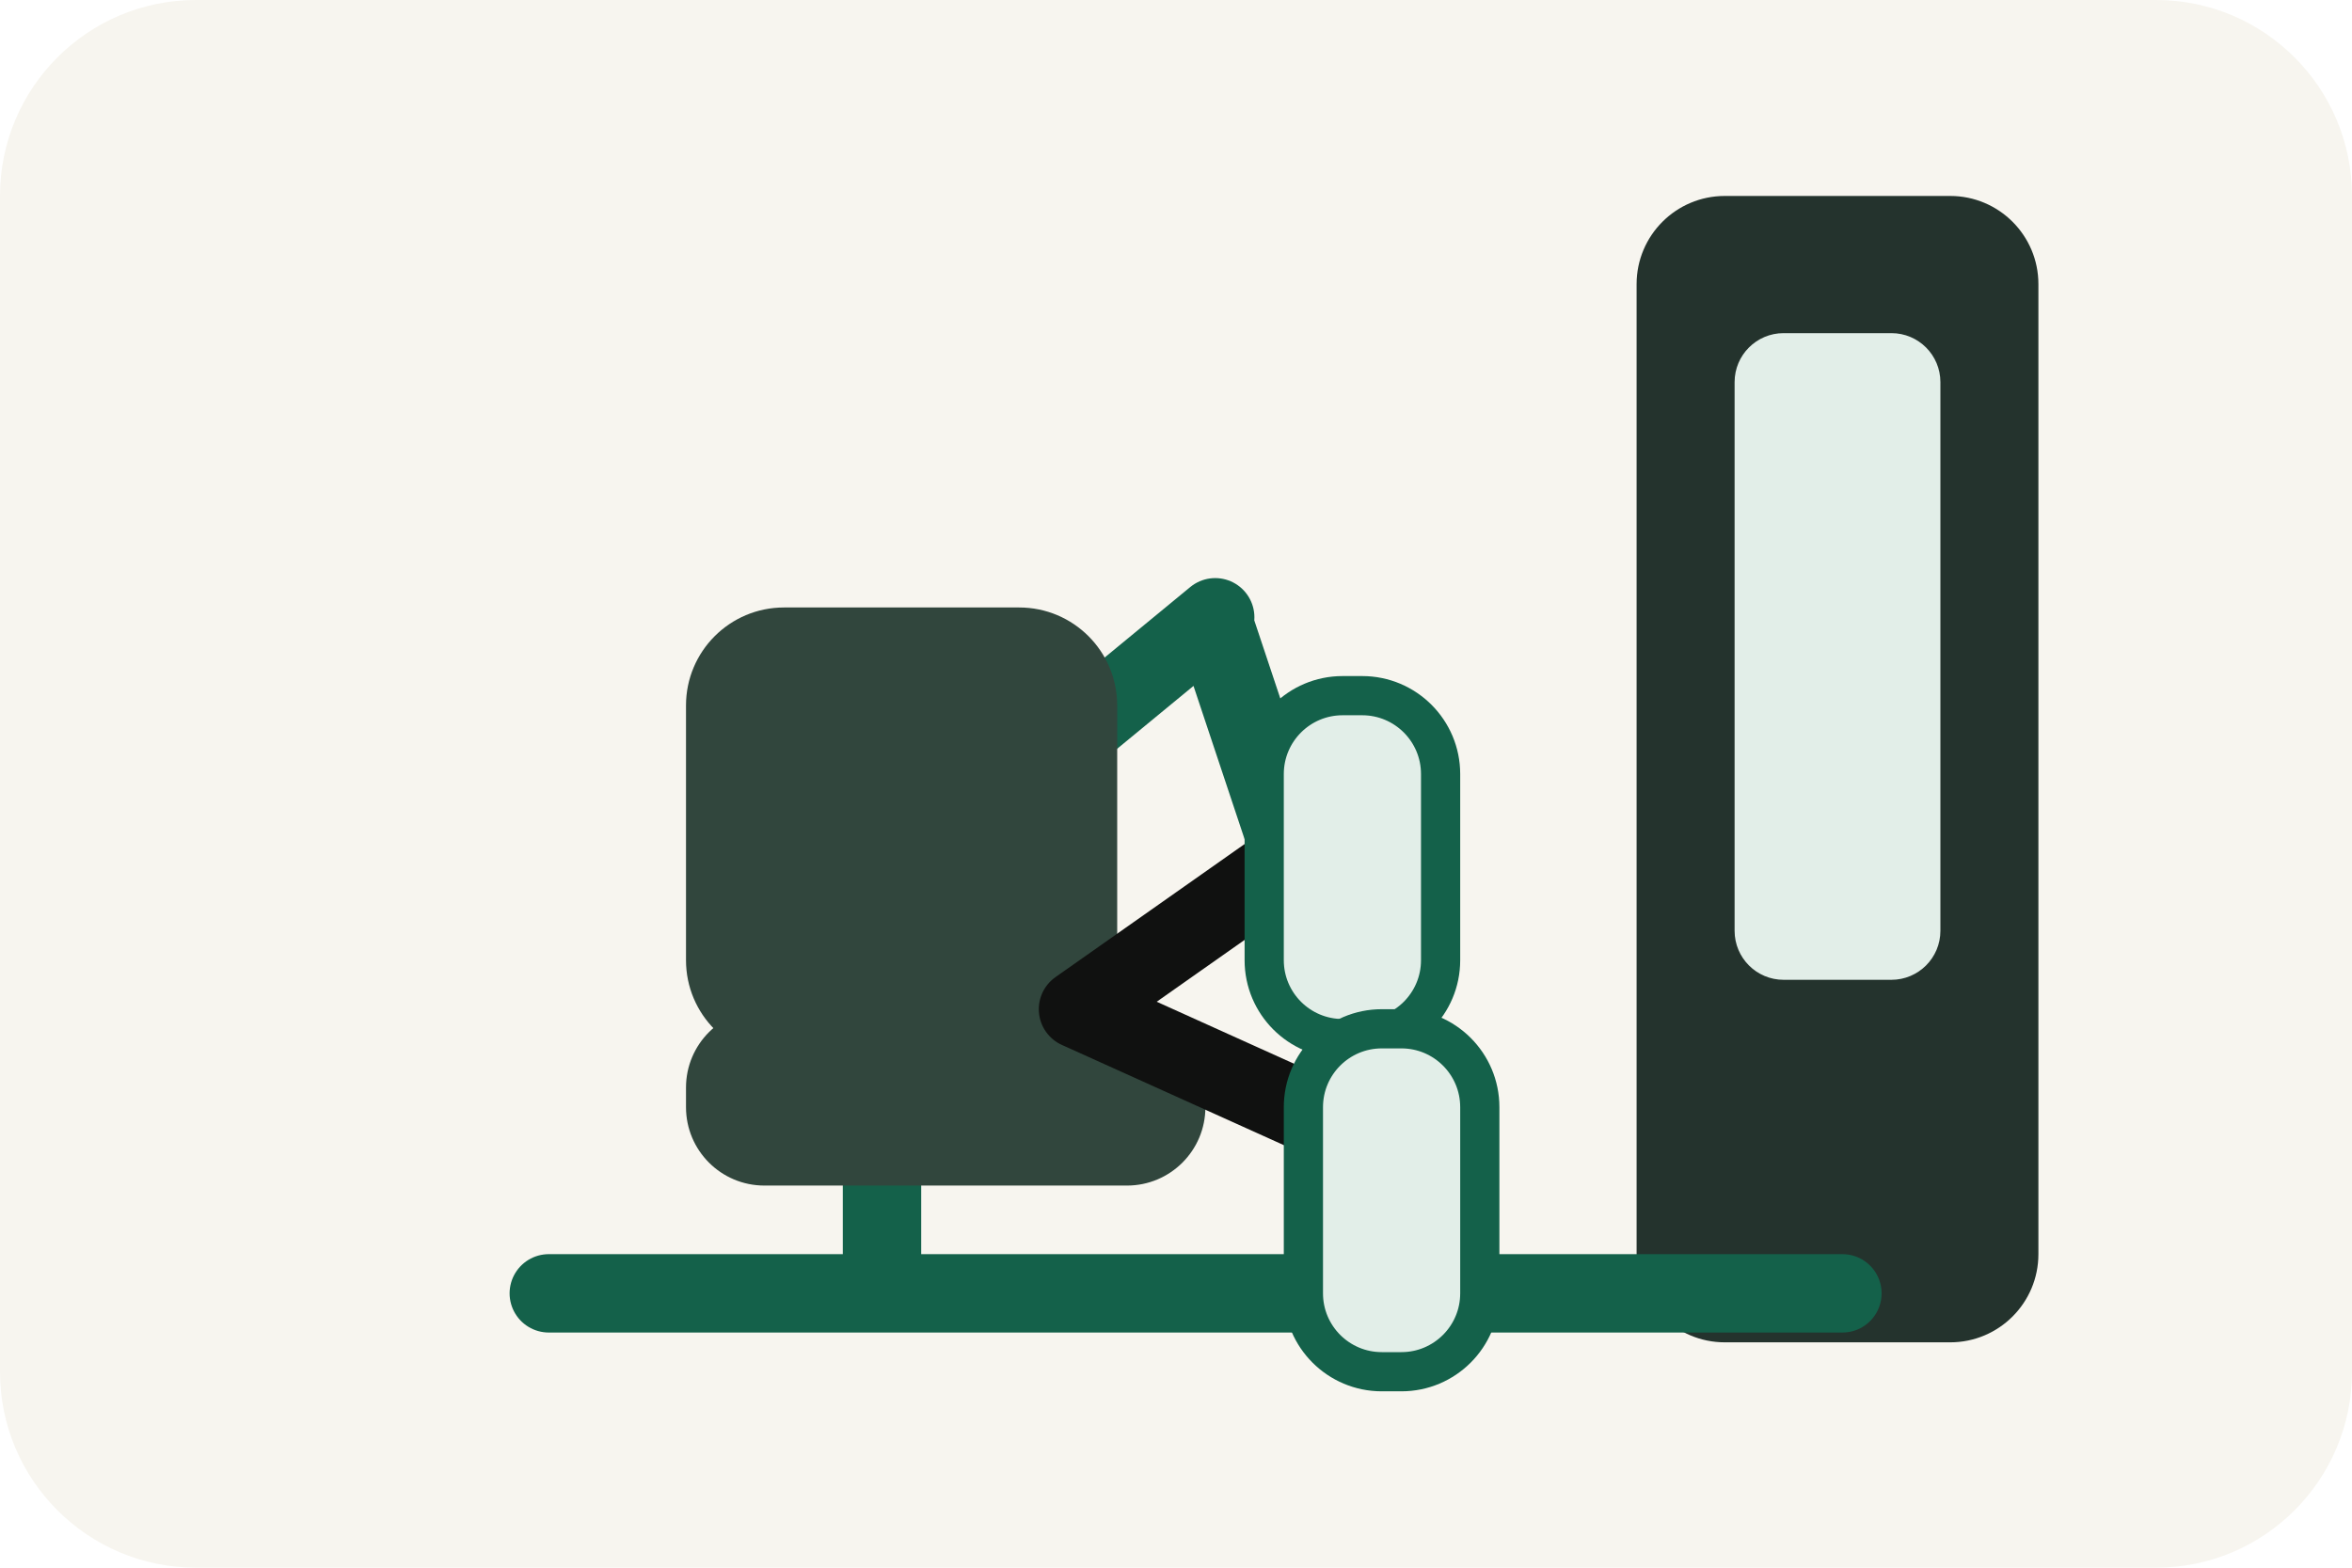
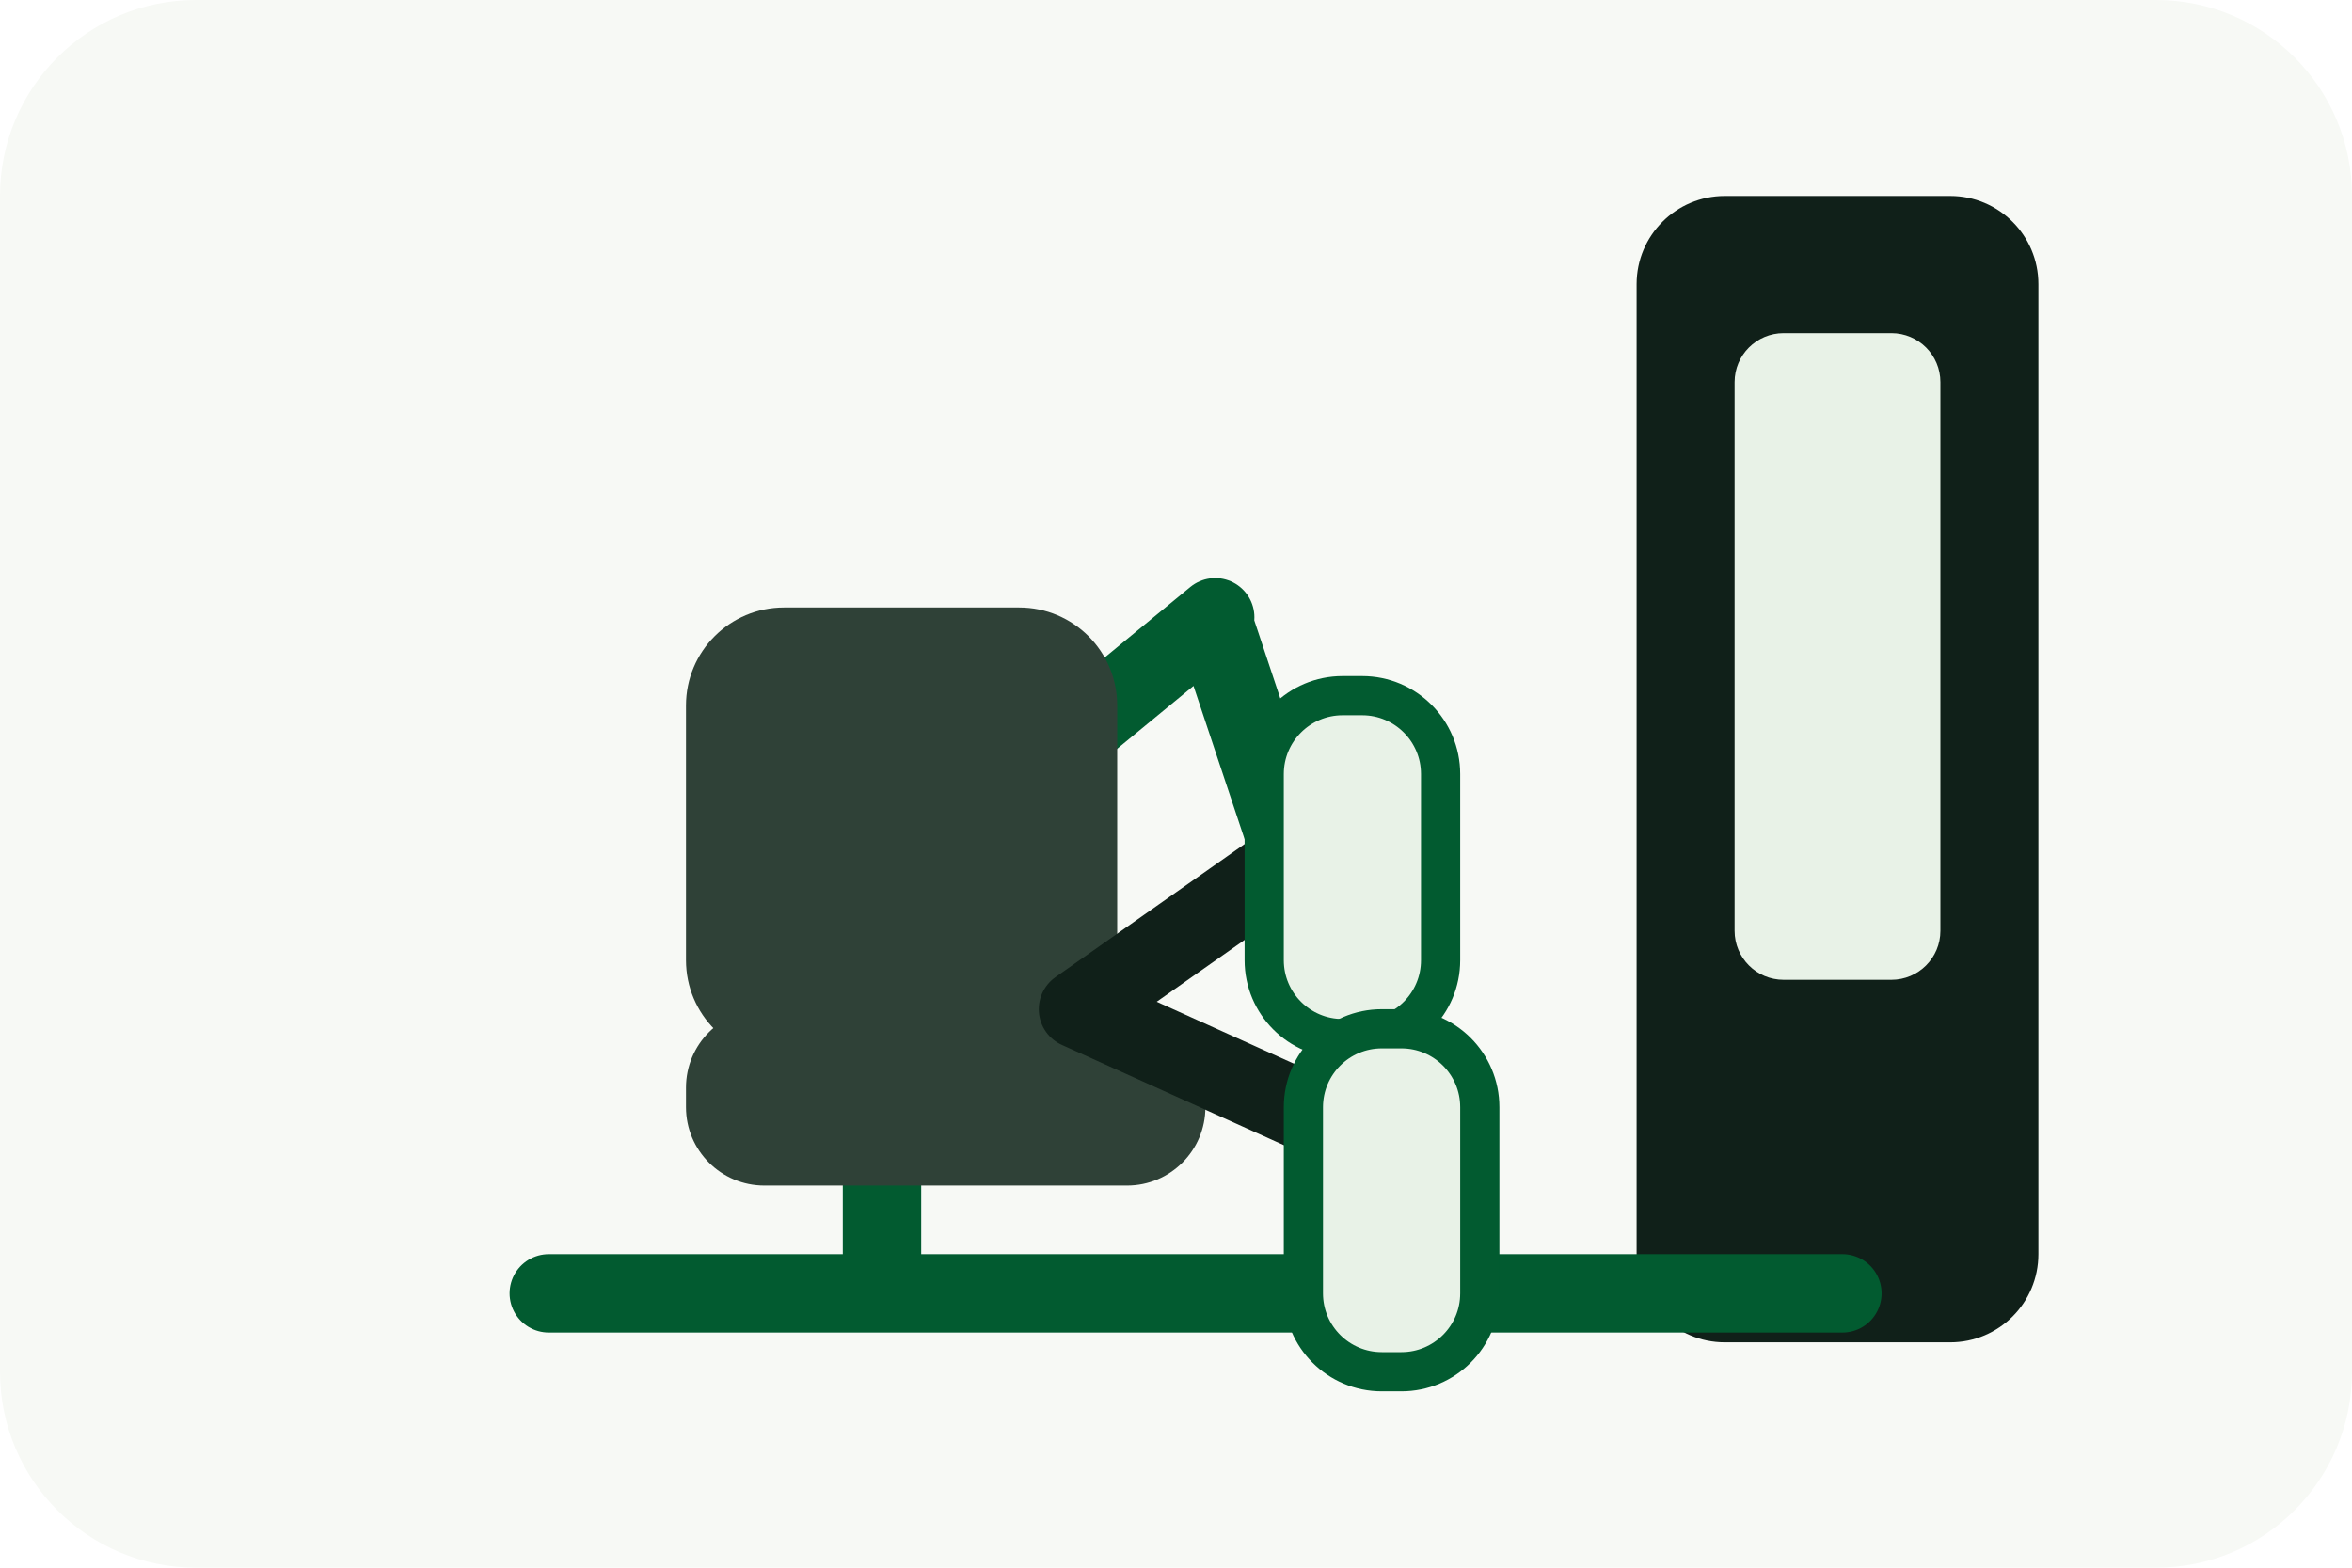
<svg xmlns="http://www.w3.org/2000/svg" viewBox="0 0 240 160" role="img" aria-labelledby="title desc">
-   <rect width="240" height="160" rx="20" fill="#F7F5EF" />
-   <rect x="167" y="20" width="41" height="117" rx="9" fill="#24332D" />
-   <rect x="177" y="34" width="21" height="66" rx="5" fill="#E2EEE8" />
-   <path d="M56 132h132M90 131V87M90 91l34-28M124 64l22 66" fill="none" stroke="#14614A" stroke-width="8" stroke-linecap="round" stroke-linejoin="round" />
-   <rect x="70" y="62" width="44" height="46" rx="10" fill="#31463D" />
-   <rect x="70" y="103" width="53" height="18" rx="8" fill="#31463D" />
-   <path d="M110 103 137 84M110 103 141 117" stroke="#101110" stroke-width="8" stroke-linecap="round" />
-   <rect x="129" y="71" width="18" height="35" rx="8" fill="#E2EEE8" stroke="#14614A" stroke-width="4" />
-   <rect x="133" y="105" width="18" height="35" rx="8" fill="#E2EEE8" stroke="#14614A" stroke-width="4" />
+   <rect width="240" height="160" rx="20" fill="#F7F9F5" />
+   <rect x="167" y="20" width="41" height="117" rx="9" fill="#102019" />
+   <rect x="177" y="34" width="21" height="66" rx="5" fill="#E8F2E7" />
+   <path d="M56 132h132M90 131V87M90 91l34-28M124 64l22 66" fill="none" stroke="#025B30" stroke-width="8" stroke-linecap="round" stroke-linejoin="round" />
+   <rect x="70" y="62" width="44" height="46" rx="10" fill="#2F4137" />
+   <rect x="70" y="103" width="53" height="18" rx="8" fill="#2F4137" />
+   <path d="M110 103 137 84M110 103 141 117" stroke="#102019" stroke-width="8" stroke-linecap="round" />
+   <rect x="129" y="71" width="18" height="35" rx="8" fill="#E8F2E7" stroke="#025B30" stroke-width="4" />
+   <rect x="133" y="105" width="18" height="35" rx="8" fill="#E8F2E7" stroke="#025B30" stroke-width="4" />
</svg>
